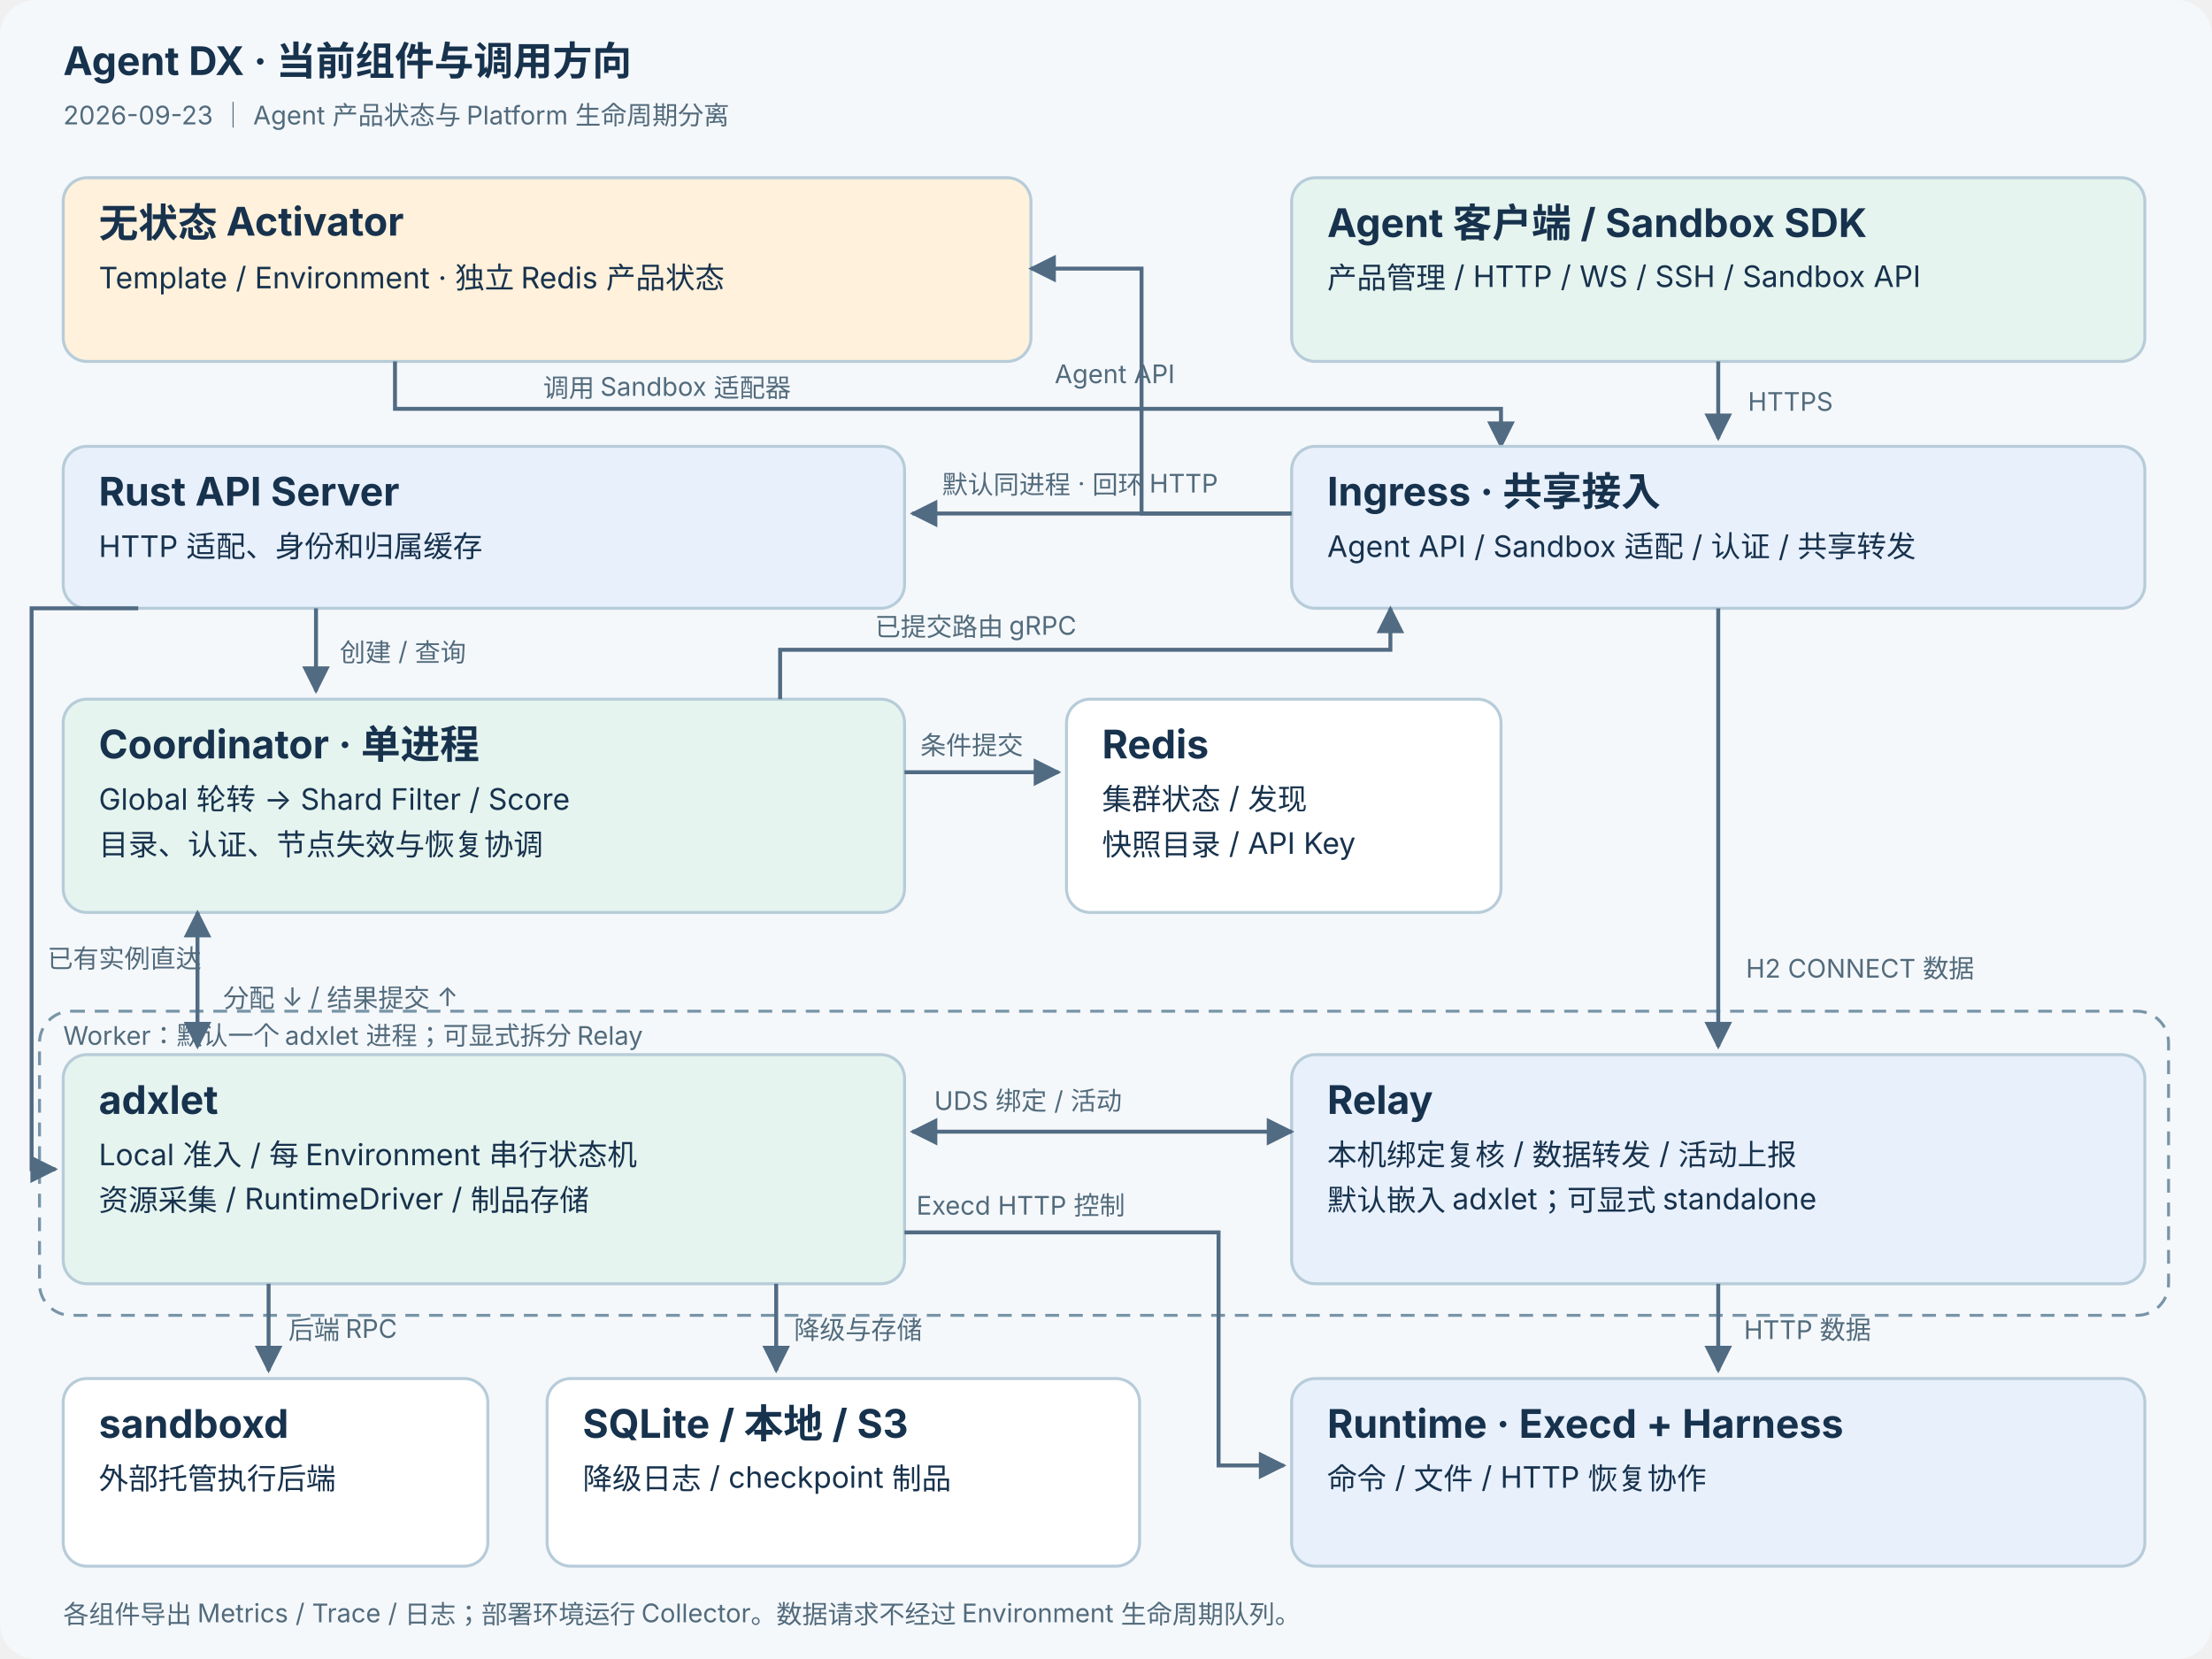
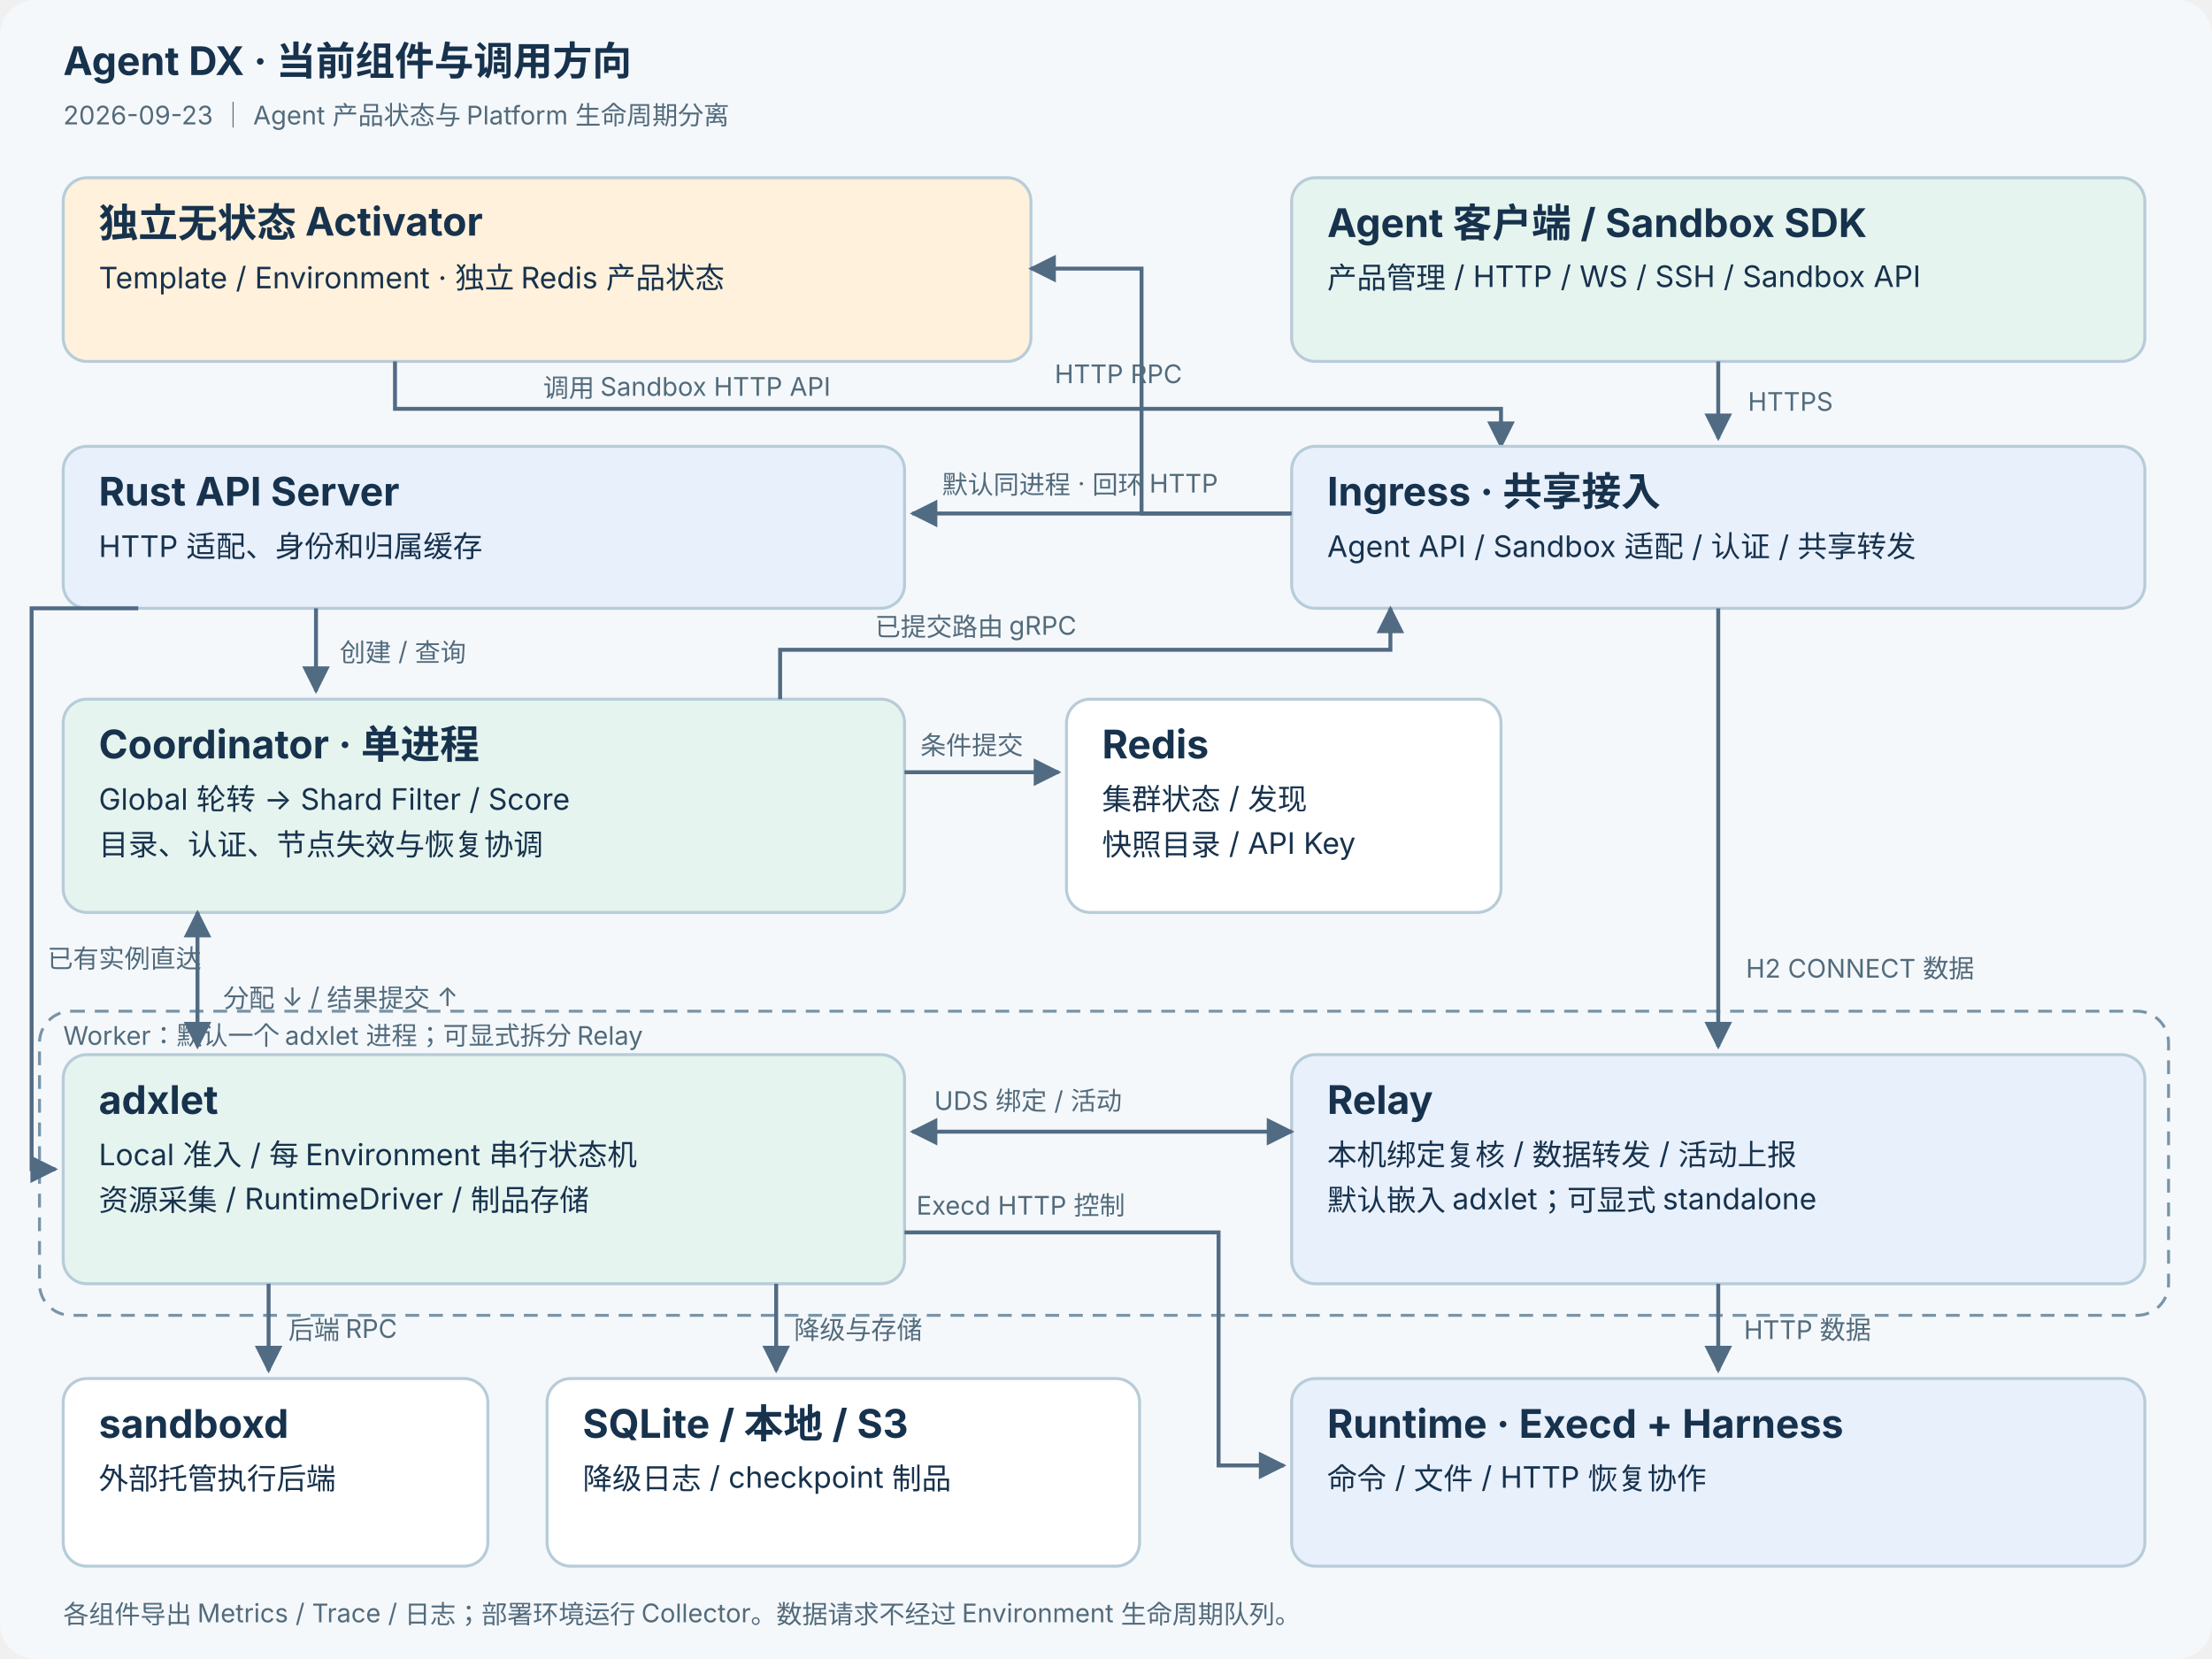
<svg xmlns="http://www.w3.org/2000/svg" viewBox="0 0 1120 840" role="img" aria-labelledby="title desc">
  <defs>
    <marker id="arrow" viewBox="0 0 10 10" refX="9" refY="5" markerWidth="7" markerHeight="7" orient="auto-start-reverse">
      <path d="M0 0L10 5L0 10Z" fill="#516b83" />
    </marker>
  </defs>
  <style>text{font-family:system-ui,-apple-system,'PingFang SC',sans-serif;fill:#17324d} .head{font-size:20px;font-weight:650}.body{font-size:15px}.small{font-size:13px;fill:#526b7c}.ingress{fill:none;stroke:#516b83;stroke-width:2;marker-end:url(#arrow)}.box{stroke:#b7ccd9;stroke-width:1.5;rx:12}</style>
  <rect width="1120" height="840" fill="#f5f8fb" rx="18" />
  <text x="32" y="38" class="head">Agent DX · 当前组件与调用方向</text>
  <text x="32" y="63" class="small">2026-09-23 ｜ Agent 产品状态与 Platform 生命周期分离</text>
  <rect x="32" y="90" width="490" height="93" class="box" fill="#fff1db" />
-   <text x="50" y="120" class="head">无状态 Activator</text>
+   <text x="50" y="120" class="head">独立无状态 Activator</text>
  <text x="50" y="146" class="body">Template / Environment · 独立 Redis 产品状态</text>
  <rect x="654" y="90" width="432" height="93" class="box" fill="#e6f4ef" />
  <text x="672" y="120" class="head">Agent 客户端 / Sandbox SDK</text>
  <text x="672" y="146" class="body">产品管理 / HTTP / WS / SSH / Sandbox API</text>
  <path d="M654 260H578V136H522" class="ingress" />
-   <text x="534" y="194" class="small">Agent API</text>
+   <text x="534" y="194" class="small">HTTP RPC</text>
  <path d="M200 183V207H760V226" class="ingress" />
-   <text x="275" y="201" class="small">调用 Sandbox 适配器</text>
+   <text x="275" y="201" class="small">调用 Sandbox HTTP API</text>
  <rect x="654" y="226" width="432" height="82" class="box" fill="#e8f0fc" />
  <text x="672" y="256" class="head">Ingress · 共享接入</text>
  <text x="672" y="282" class="body">Agent API / Sandbox 适配 / 认证 / 共享转发</text>
  <path d="M870 183V222" class="ingress" />
  <text x="885" y="208" class="small">HTTPS</text>
  <rect x="32" y="226" width="426" height="82" class="box" fill="#e8f0fc" />
  <text x="50" y="256" class="head">Rust API Server</text>
  <text x="50" y="282" class="body">HTTP 适配、身份和归属缓存</text>
  <path d="M654 260H462" class="ingress" />
  <text x="477" y="250" class="small">默认同进程 · 回环 HTTP</text>
  <rect x="32" y="354" width="426" height="108" class="box" fill="#e6f4ef" />
  <text x="50" y="384" class="head">Coordinator · 单进程</text>
  <text x="50" y="410" class="body">Global 轮转 → Shard Filter / Score</text>
  <text x="50" y="433" class="body">目录、认证、节点失效与恢复协调</text>
  <path d="M160 308V350" class="ingress" />
  <text x="172" y="335" class="small">创建 / 查询</text>
  <rect x="540" y="354" width="220" height="108" class="box" fill="#fff" />
  <text x="558" y="384" class="head">Redis</text>
  <text x="558" y="410" class="body">集群状态 / 发现</text>
  <text x="558" y="433" class="body">快照目录 / API Key</text>
  <path d="M458 391H536" class="ingress" />
  <text x="466" y="382" class="small">条件提交</text>
  <path d="M395 354V329H704V308" class="ingress" />
  <text x="443" y="322" class="small">已提交路由 gRPC</text>
  <rect x="20" y="512" width="1078" height="154" rx="16" fill="none" stroke="#7895a8" stroke-width="1.5" stroke-dasharray="7 5" />
  <text x="32" y="529" class="small">Worker：默认一个 adxlet 进程；可显式拆分 Relay</text>
  <rect x="32" y="534" width="426" height="116" class="box" fill="#e6f4ef" />
  <text x="50" y="564" class="head">adxlet</text>
  <text x="50" y="590" class="body">Local 准入 / 每 Environment 串行状态机</text>
  <text x="50" y="613" class="body">资源采集 / RuntimeDriver / 制品存储</text>
  <path d="M100 462V530" class="ingress" marker-start="url(#arrow)" />
  <text x="113" y="510" class="small">分配 ↓ / 结果提交 ↑</text>
  <path d="M70 308H16V592H28" class="ingress" />
  <text x="24" y="490" class="small">已有实例直达</text>
  <rect x="654" y="534" width="432" height="116" class="box" fill="#e8f0fc" />
  <text x="672" y="564" class="head">Relay</text>
  <text x="672" y="590" class="body">本机绑定复核 / 数据转发 / 活动上报</text>
  <text x="672" y="613" class="body">默认嵌入 adxlet；可显式 standalone</text>
  <path d="M870 308V530" class="ingress" />
  <text x="884" y="495" class="small">H2 CONNECT 数据</text>
  <path d="M654 573H462" class="ingress" marker-start="url(#arrow)" />
  <text x="473" y="562" class="small">UDS 绑定 / 活动</text>
  <rect x="32" y="698" width="215" height="95" class="box" fill="#fff" />
  <text x="50" y="728" class="head">sandboxd</text>
  <text x="50" y="754" class="body">外部托管执行后端</text>
  <rect x="277" y="698" width="300" height="95" class="box" fill="#fff" />
  <text x="295" y="728" class="head">SQLite / 本地 / S3</text>
  <text x="295" y="754" class="body">降级日志 / checkpoint 制品</text>
  <rect x="654" y="698" width="432" height="95" class="box" fill="#e8f0fc" />
  <text x="672" y="728" class="head">Runtime · Execd + Harness</text>
  <text x="672" y="754" class="body">命令 / 文件 / HTTP 恢复协作</text>
  <path d="M136 650V694" class="ingress" />
  <text x="146" y="678" class="small">后端 RPC</text>
  <path d="M393 650V694" class="ingress" />
  <text x="402" y="678" class="small">降级与存储</text>
  <path d="M870 650V694" class="ingress" />
  <text x="883" y="678" class="small">HTTP 数据</text>
  <path d="M458 624H617V742H650" class="ingress" />
  <text x="464" y="615" class="small">Execd HTTP 控制</text>
  <text x="32" y="822" class="small">各组件导出 Metrics / Trace / 日志；部署环境运行 Collector。数据请求不经过 Environment 生命周期队列。</text>
</svg>
